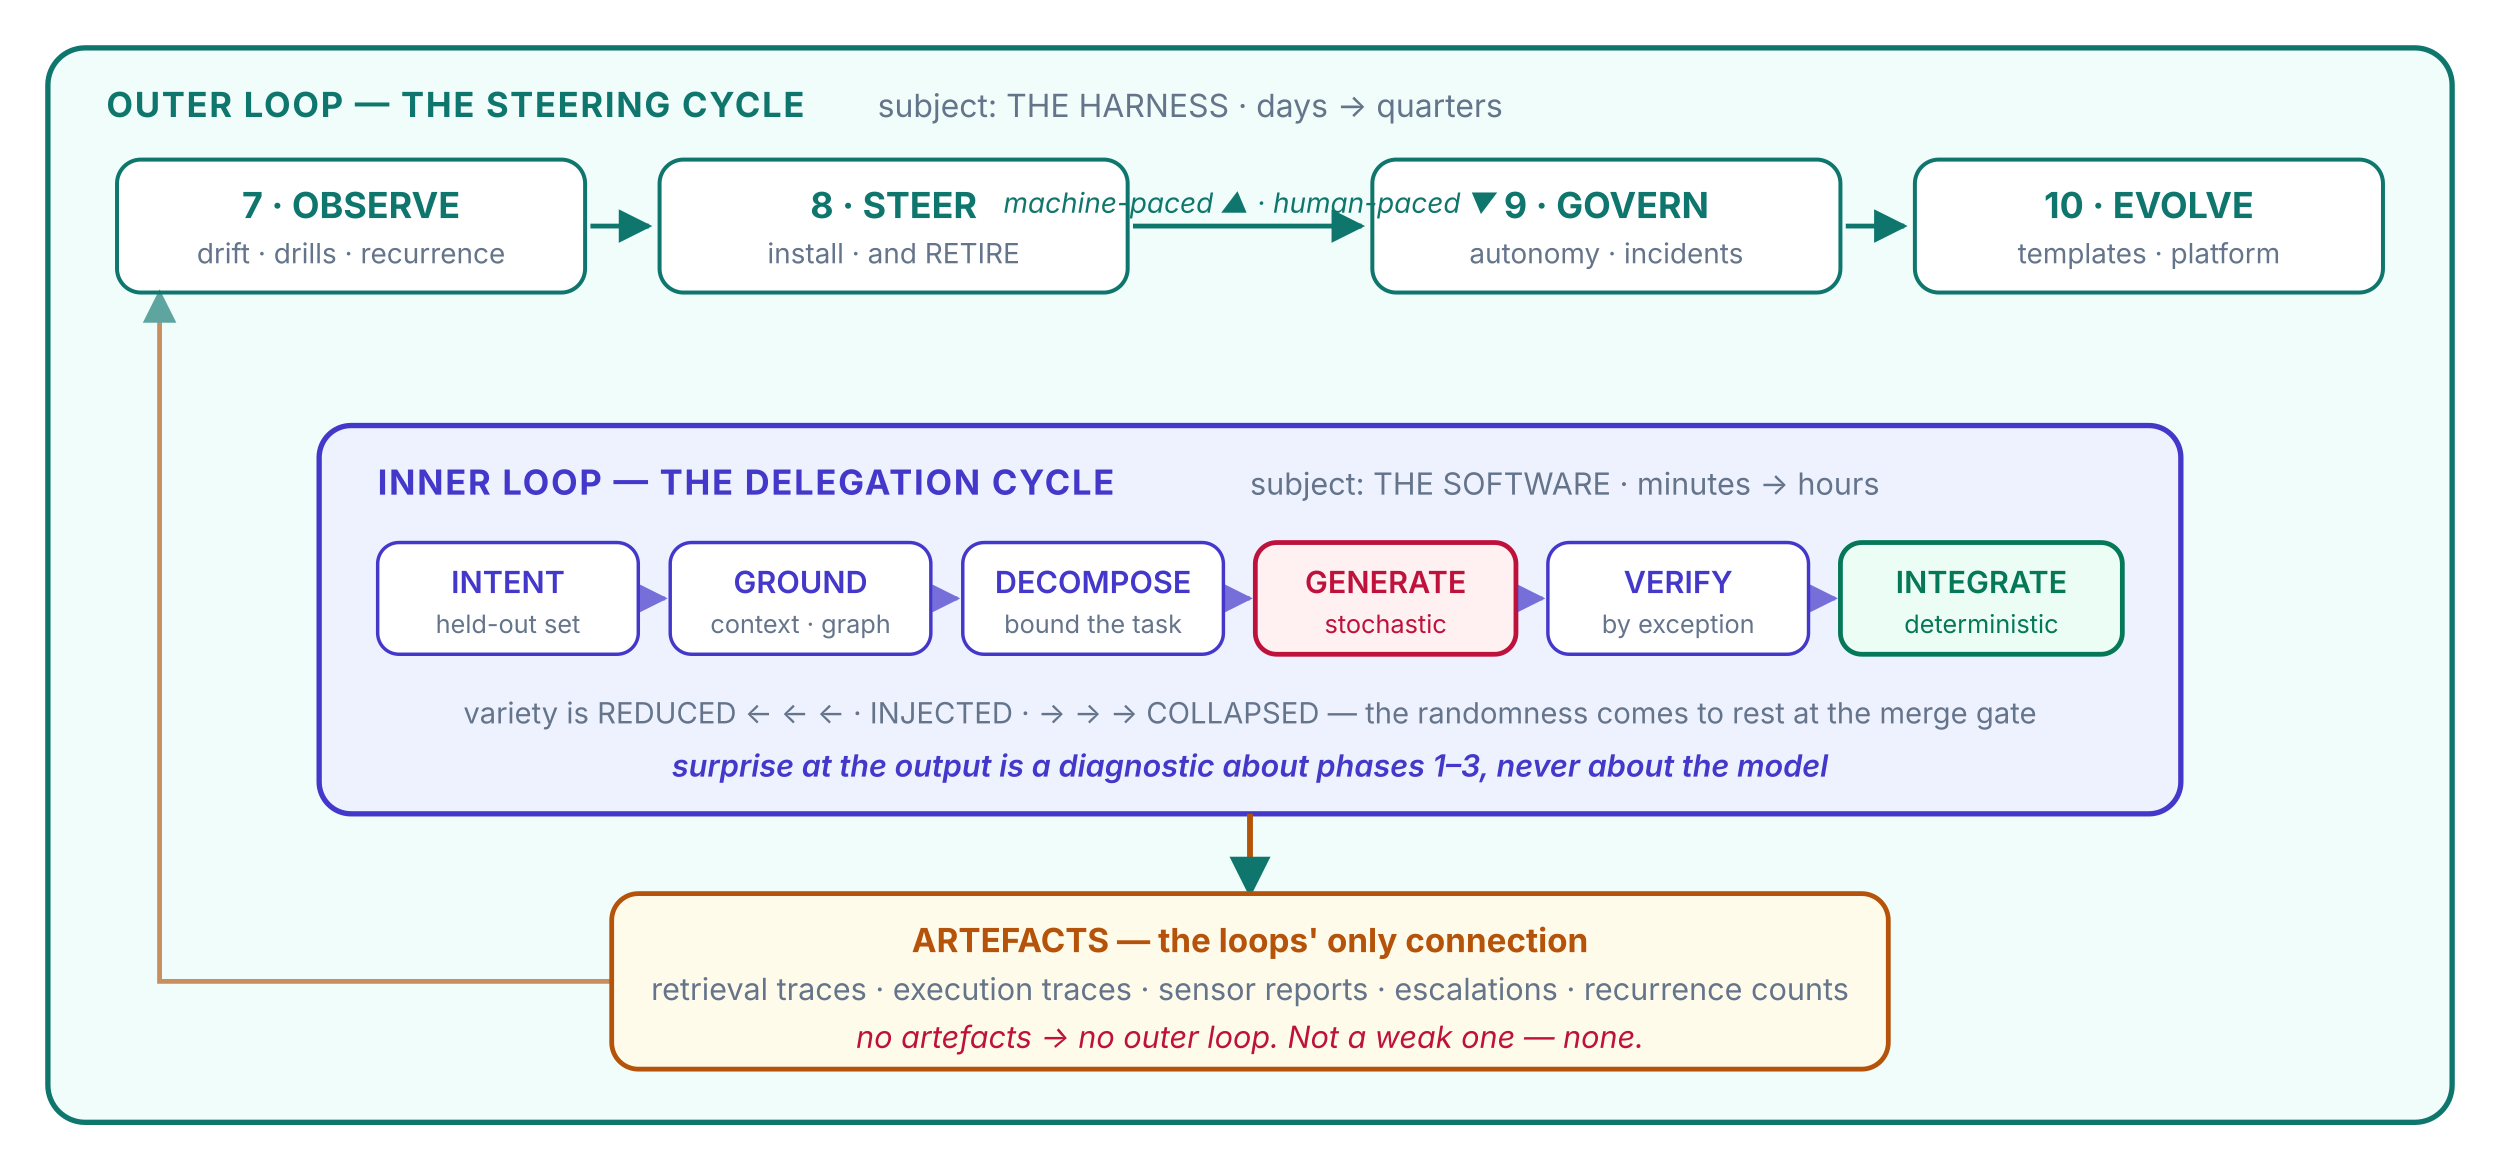
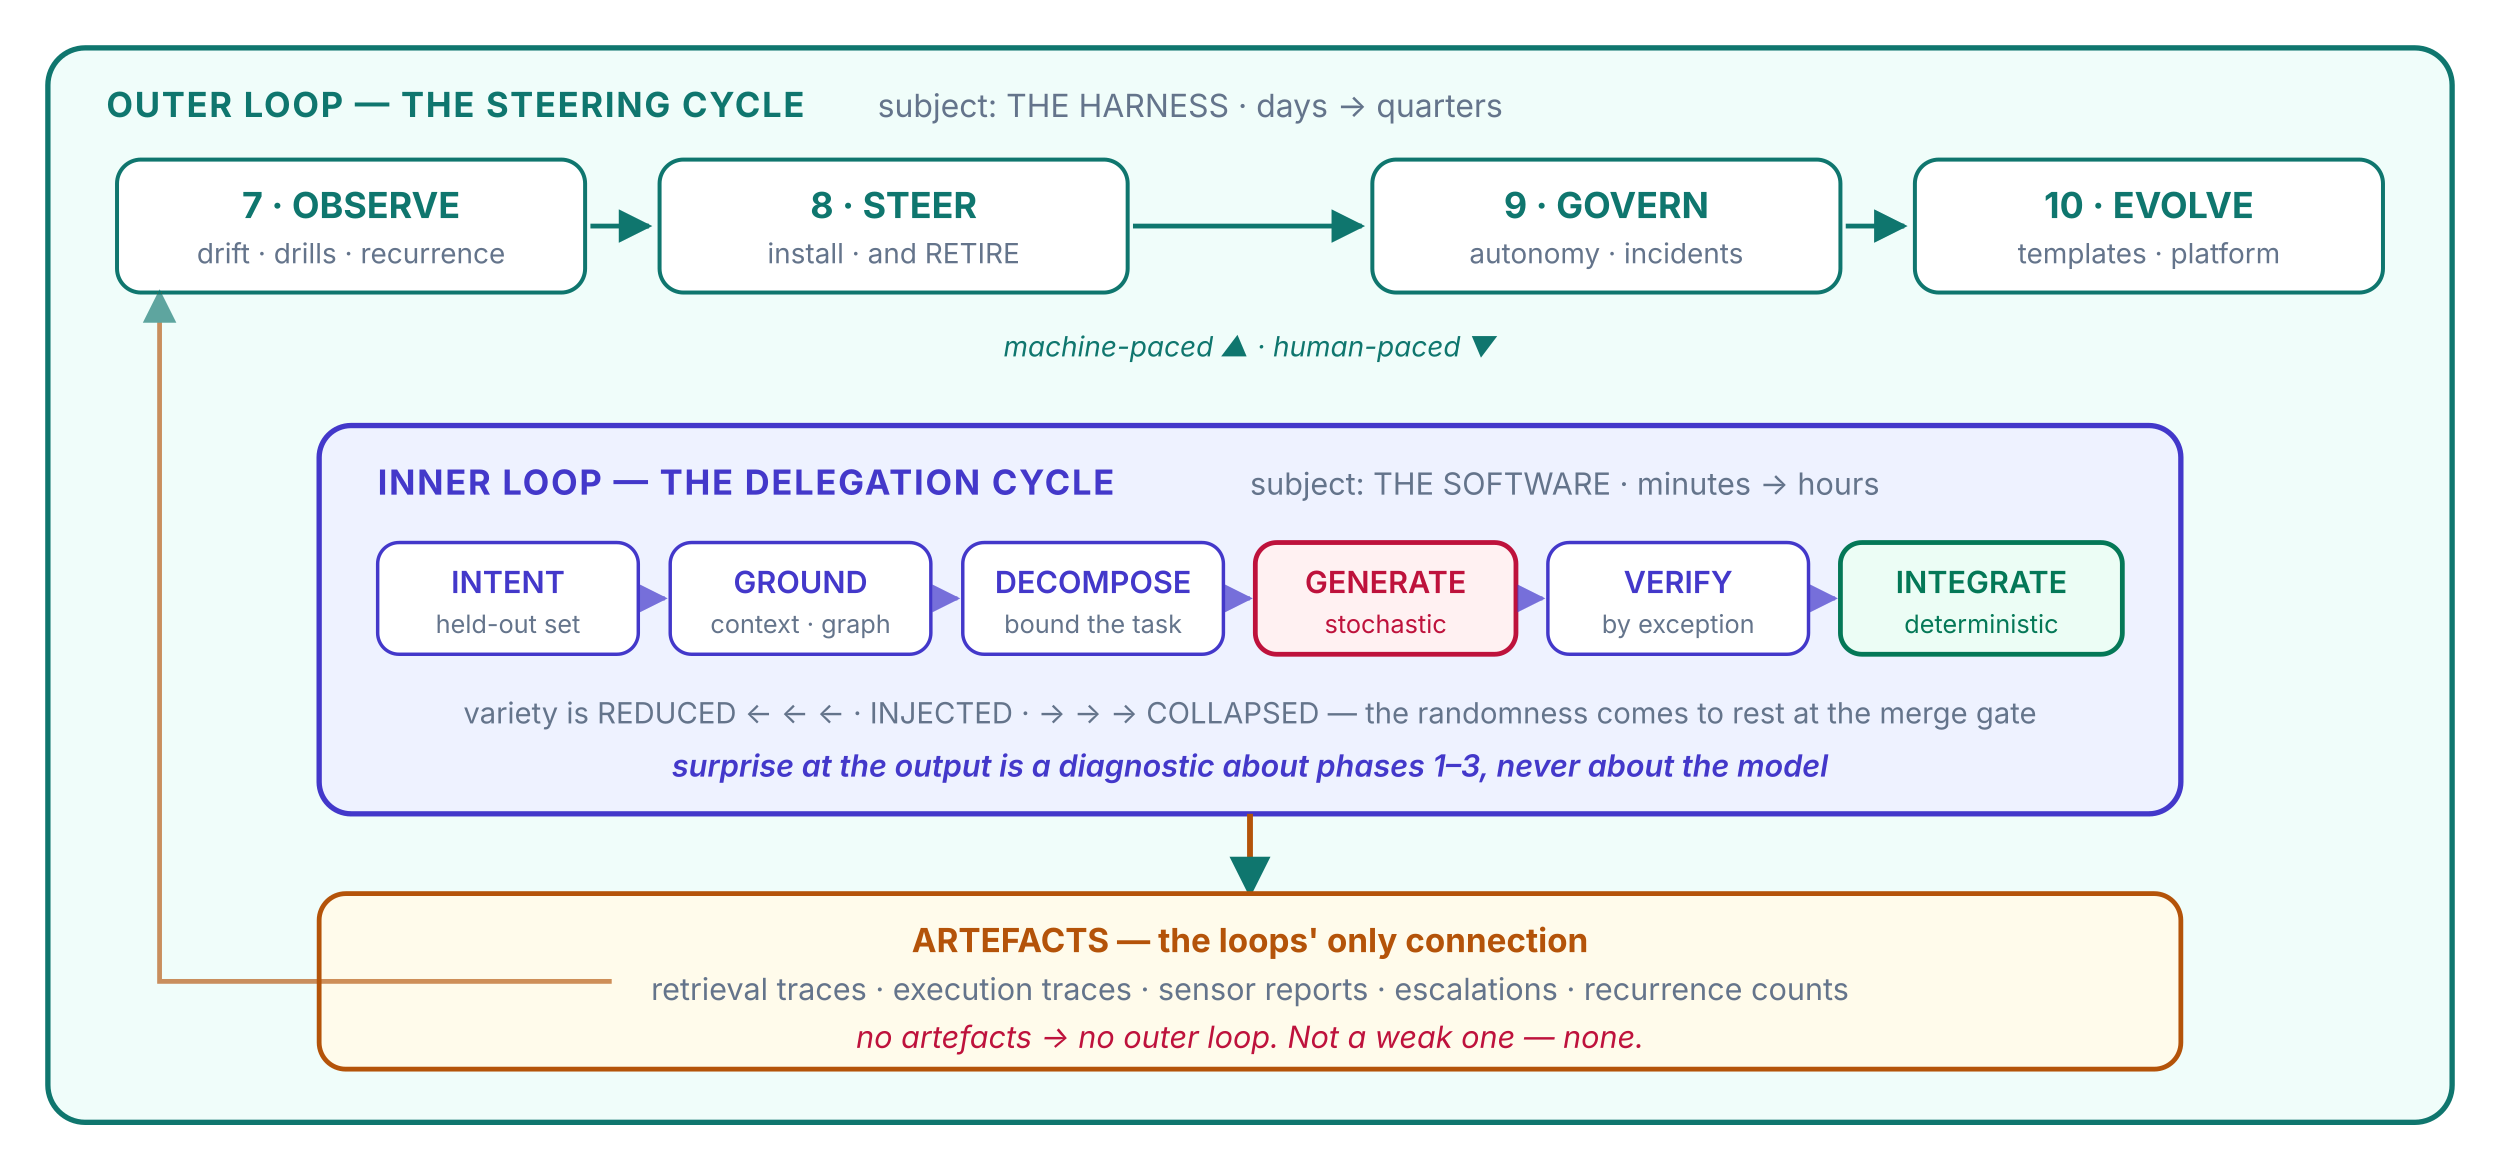
<svg xmlns="http://www.w3.org/2000/svg" viewBox="0 0 940 440" role="img" aria-label="The inner delegation cycle inside the outer steering cycle, connected only by artefacts." font-family="ui-sans-serif, system-ui, -apple-system, sans-serif">
  <defs>
    <marker id="ar5" viewBox="0 0 10 10" refX="9" refY="5" markerWidth="7" markerHeight="7" orient="auto">
      <path d="M0,0 L10,5 L0,10 z" fill="var(--p3,#0F766E)" />
    </marker>
    <marker id="ar5b" viewBox="0 0 10 10" refX="9" refY="5" markerWidth="7" markerHeight="7" orient="auto">
      <path d="M0,0 L10,5 L0,10 z" fill="var(--p2,#4338CA)" />
    </marker>
  </defs>
  <rect x="18" y="18" width="904" height="404" rx="14" fill="var(--p3-wash,#F0FDFA)" stroke="var(--p3,#0F766E)" stroke-width="2" />
  <text x="40" y="44" font-size="13" font-weight="720" fill="var(--p3,#0F766E)" letter-spacing=".05em">
    OUTER LOOP — THE STEERING CYCLE</text>
  <text x="330" y="44" font-size="12" fill="var(--muted,#64748B)">subject: THE HARNESS · days → quarters</text>
  <g>
    <rect x="44" y="60" width="176" height="50" rx="9" fill="var(--paper,#FFF)" stroke="var(--p3,#0F766E)" stroke-width="1.5" />
    <text x="132" y="82" text-anchor="middle" font-size="13.5" font-weight="660" fill="var(--p3,#0F766E)">7 · OBSERVE</text>
    <text x="132" y="99" text-anchor="middle" font-size="10.5" fill="var(--muted,#64748B)">drift · drills · recurrence</text>
    <rect x="248" y="60" width="176" height="50" rx="9" fill="var(--paper,#FFF)" stroke="var(--p3,#0F766E)" stroke-width="1.5" />
    <text x="336" y="82" text-anchor="middle" font-size="13.5" font-weight="660" fill="var(--p3,#0F766E)">8 · STEER</text>
    <text x="336" y="99" text-anchor="middle" font-size="10.5" fill="var(--muted,#64748B)">install · and RETIRE</text>
    <rect x="516" y="60" width="176" height="50" rx="9" fill="var(--paper,#FFF)" stroke="var(--p3,#0F766E)" stroke-width="1.5" />
    <text x="604" y="82" text-anchor="middle" font-size="13.5" font-weight="660" fill="var(--p3,#0F766E)">9 · GOVERN</text>
    <text x="604" y="99" text-anchor="middle" font-size="10.5" fill="var(--muted,#64748B)">autonomy · incidents</text>
    <rect x="720" y="60" width="176" height="50" rx="9" fill="var(--paper,#FFF)" stroke="var(--p3,#0F766E)" stroke-width="1.5" />
    <text x="808" y="82" text-anchor="middle" font-size="13.5" font-weight="660" fill="var(--p3,#0F766E)">10 · EVOLVE</text>
    <text x="808" y="99" text-anchor="middle" font-size="10.5" fill="var(--muted,#64748B)">templates · platform</text>
    <g stroke="var(--p3,#0F766E)" stroke-width="1.8" marker-end="url(#ar5)" fill="none">
      <path d="M222 85 H244" />
      <path d="M426 85 H512" />
      <path d="M694 85 H716" />
    </g>
  </g>
-   <text x="470" y="80" text-anchor="middle" font-size="10.5" font-style="italic" fill="var(--p3,#0F766E)">machine-paced ▲ · human-paced ▼</text>
+   <text x="470" y="134" text-anchor="middle" font-size="10.5" font-style="italic" fill="var(--p3,#0F766E)">machine-paced ▲ · human-paced ▼</text>
  <rect x="120" y="160" width="700" height="146" rx="12" fill="var(--p2-wash,#EEF2FF)" stroke="var(--p2,#4338CA)" stroke-width="2" />
  <text x="142" y="186" font-size="13" font-weight="720" fill="var(--p2,#4338CA)" letter-spacing=".05em">
    INNER LOOP — THE DELEGATION CYCLE</text>
  <text x="470" y="186" font-size="11.5" fill="var(--muted,#64748B)">subject: THE SOFTWARE · minutes → hours</text>
  <g font-size="11.5" font-weight="640">
    <rect x="142" y="204" width="98" height="42" rx="8" fill="var(--paper,#FFF)" stroke="var(--p2,#4338CA)" stroke-width="1.3" />
    <text x="191" y="223" text-anchor="middle" fill="var(--p2,#4338CA)">INTENT</text>
    <text x="191" y="238" text-anchor="middle" font-size="9.5" font-weight="400" fill="var(--muted,#64748B)">held-out set</text>
    <rect x="252" y="204" width="98" height="42" rx="8" fill="var(--paper,#FFF)" stroke="var(--p2,#4338CA)" stroke-width="1.3" />
    <text x="301" y="223" text-anchor="middle" fill="var(--p2,#4338CA)">GROUND</text>
    <text x="301" y="238" text-anchor="middle" font-size="9.5" font-weight="400" fill="var(--muted,#64748B)">context · graph</text>
    <rect x="362" y="204" width="98" height="42" rx="8" fill="var(--paper,#FFF)" stroke="var(--p2,#4338CA)" stroke-width="1.3" />
    <text x="411" y="223" text-anchor="middle" fill="var(--p2,#4338CA)">DECOMPOSE</text>
    <text x="411" y="238" text-anchor="middle" font-size="9.5" font-weight="400" fill="var(--muted,#64748B)">bound the task</text>
    <rect x="472" y="204" width="98" height="42" rx="8" fill="var(--p1-wash,#FFF1F2)" stroke="var(--p1,#BE123C)" stroke-width="1.8" />
    <text x="521" y="223" text-anchor="middle" fill="var(--p1,#BE123C)">GENERATE</text>
    <text x="521" y="238" text-anchor="middle" font-size="9.5" font-weight="400" fill="var(--p1,#BE123C)">stochastic</text>
    <rect x="582" y="204" width="98" height="42" rx="8" fill="var(--paper,#FFF)" stroke="var(--p2,#4338CA)" stroke-width="1.3" />
    <text x="631" y="223" text-anchor="middle" fill="var(--p2,#4338CA)">VERIFY</text>
    <text x="631" y="238" text-anchor="middle" font-size="9.5" font-weight="400" fill="var(--muted,#64748B)">by exception</text>
    <rect x="692" y="204" width="106" height="42" rx="8" fill="var(--gA-wash,#ECFDF5)" stroke="var(--gA,#047857)" stroke-width="1.8" />
    <text x="745" y="223" text-anchor="middle" fill="var(--gA,#047857)">INTEGRATE</text>
    <text x="745" y="238" text-anchor="middle" font-size="9.5" font-weight="400" fill="var(--gA,#047857)">deterministic</text>
  </g>
  <g stroke="var(--p2,#4338CA)" stroke-width="1.5" marker-end="url(#ar5b)" fill="none" opacity=".7">
    <path d="M242 225 H250" />
    <path d="M352 225 H360" />
    <path d="M462 225 H470" />
    <path d="M572 225 H580" />
    <path d="M682 225 H690" />
  </g>
  <text x="470" y="272" text-anchor="middle" font-size="11" fill="var(--muted,#64748B)">
    variety is REDUCED ← ← ← · INJECTED · → → → COLLAPSED — the randomness comes to rest at the merge gate</text>
  <text x="470" y="292" text-anchor="middle" font-size="11.5" font-style="italic" font-weight="600" fill="var(--p2,#4338CA)">
    surprise at the output is a diagnostic about phases 1–3, never about the model</text>
  <path d="M470 306 V336" stroke="var(--p5,#B45309)" stroke-width="2.2" marker-end="url(#ar5)" />
-   <rect x="230" y="336" width="480" height="66" rx="10" fill="var(--p5-wash,#FFFBEB)" stroke="var(--p5,#B45309)" stroke-width="1.8" />
+   <rect x="120" y="336" width="700" height="66" rx="10" fill="var(--p5-wash,#FFFBEB)" stroke="var(--p5,#B45309)" stroke-width="1.8" />
  <text x="470" y="358" text-anchor="middle" font-size="12.5" font-weight="700" fill="var(--p5,#B45309)">
    ARTEFACTS — the loops' only connection</text>
  <text x="470" y="376" text-anchor="middle" font-size="11.5" fill="var(--muted,#64748B)">
    retrieval traces · execution traces · sensor reports · escalations · recurrence counts</text>
  <text x="470" y="394" text-anchor="middle" font-size="11.5" font-style="italic" fill="var(--p1,#BE123C)">
    no artefacts → no outer loop. Not a weak one — none.</text>
  <path d="M230 369 H60 V110" stroke="var(--p5,#B45309)" stroke-width="1.8" fill="none" marker-end="url(#ar5)" opacity=".65" />
</svg>
